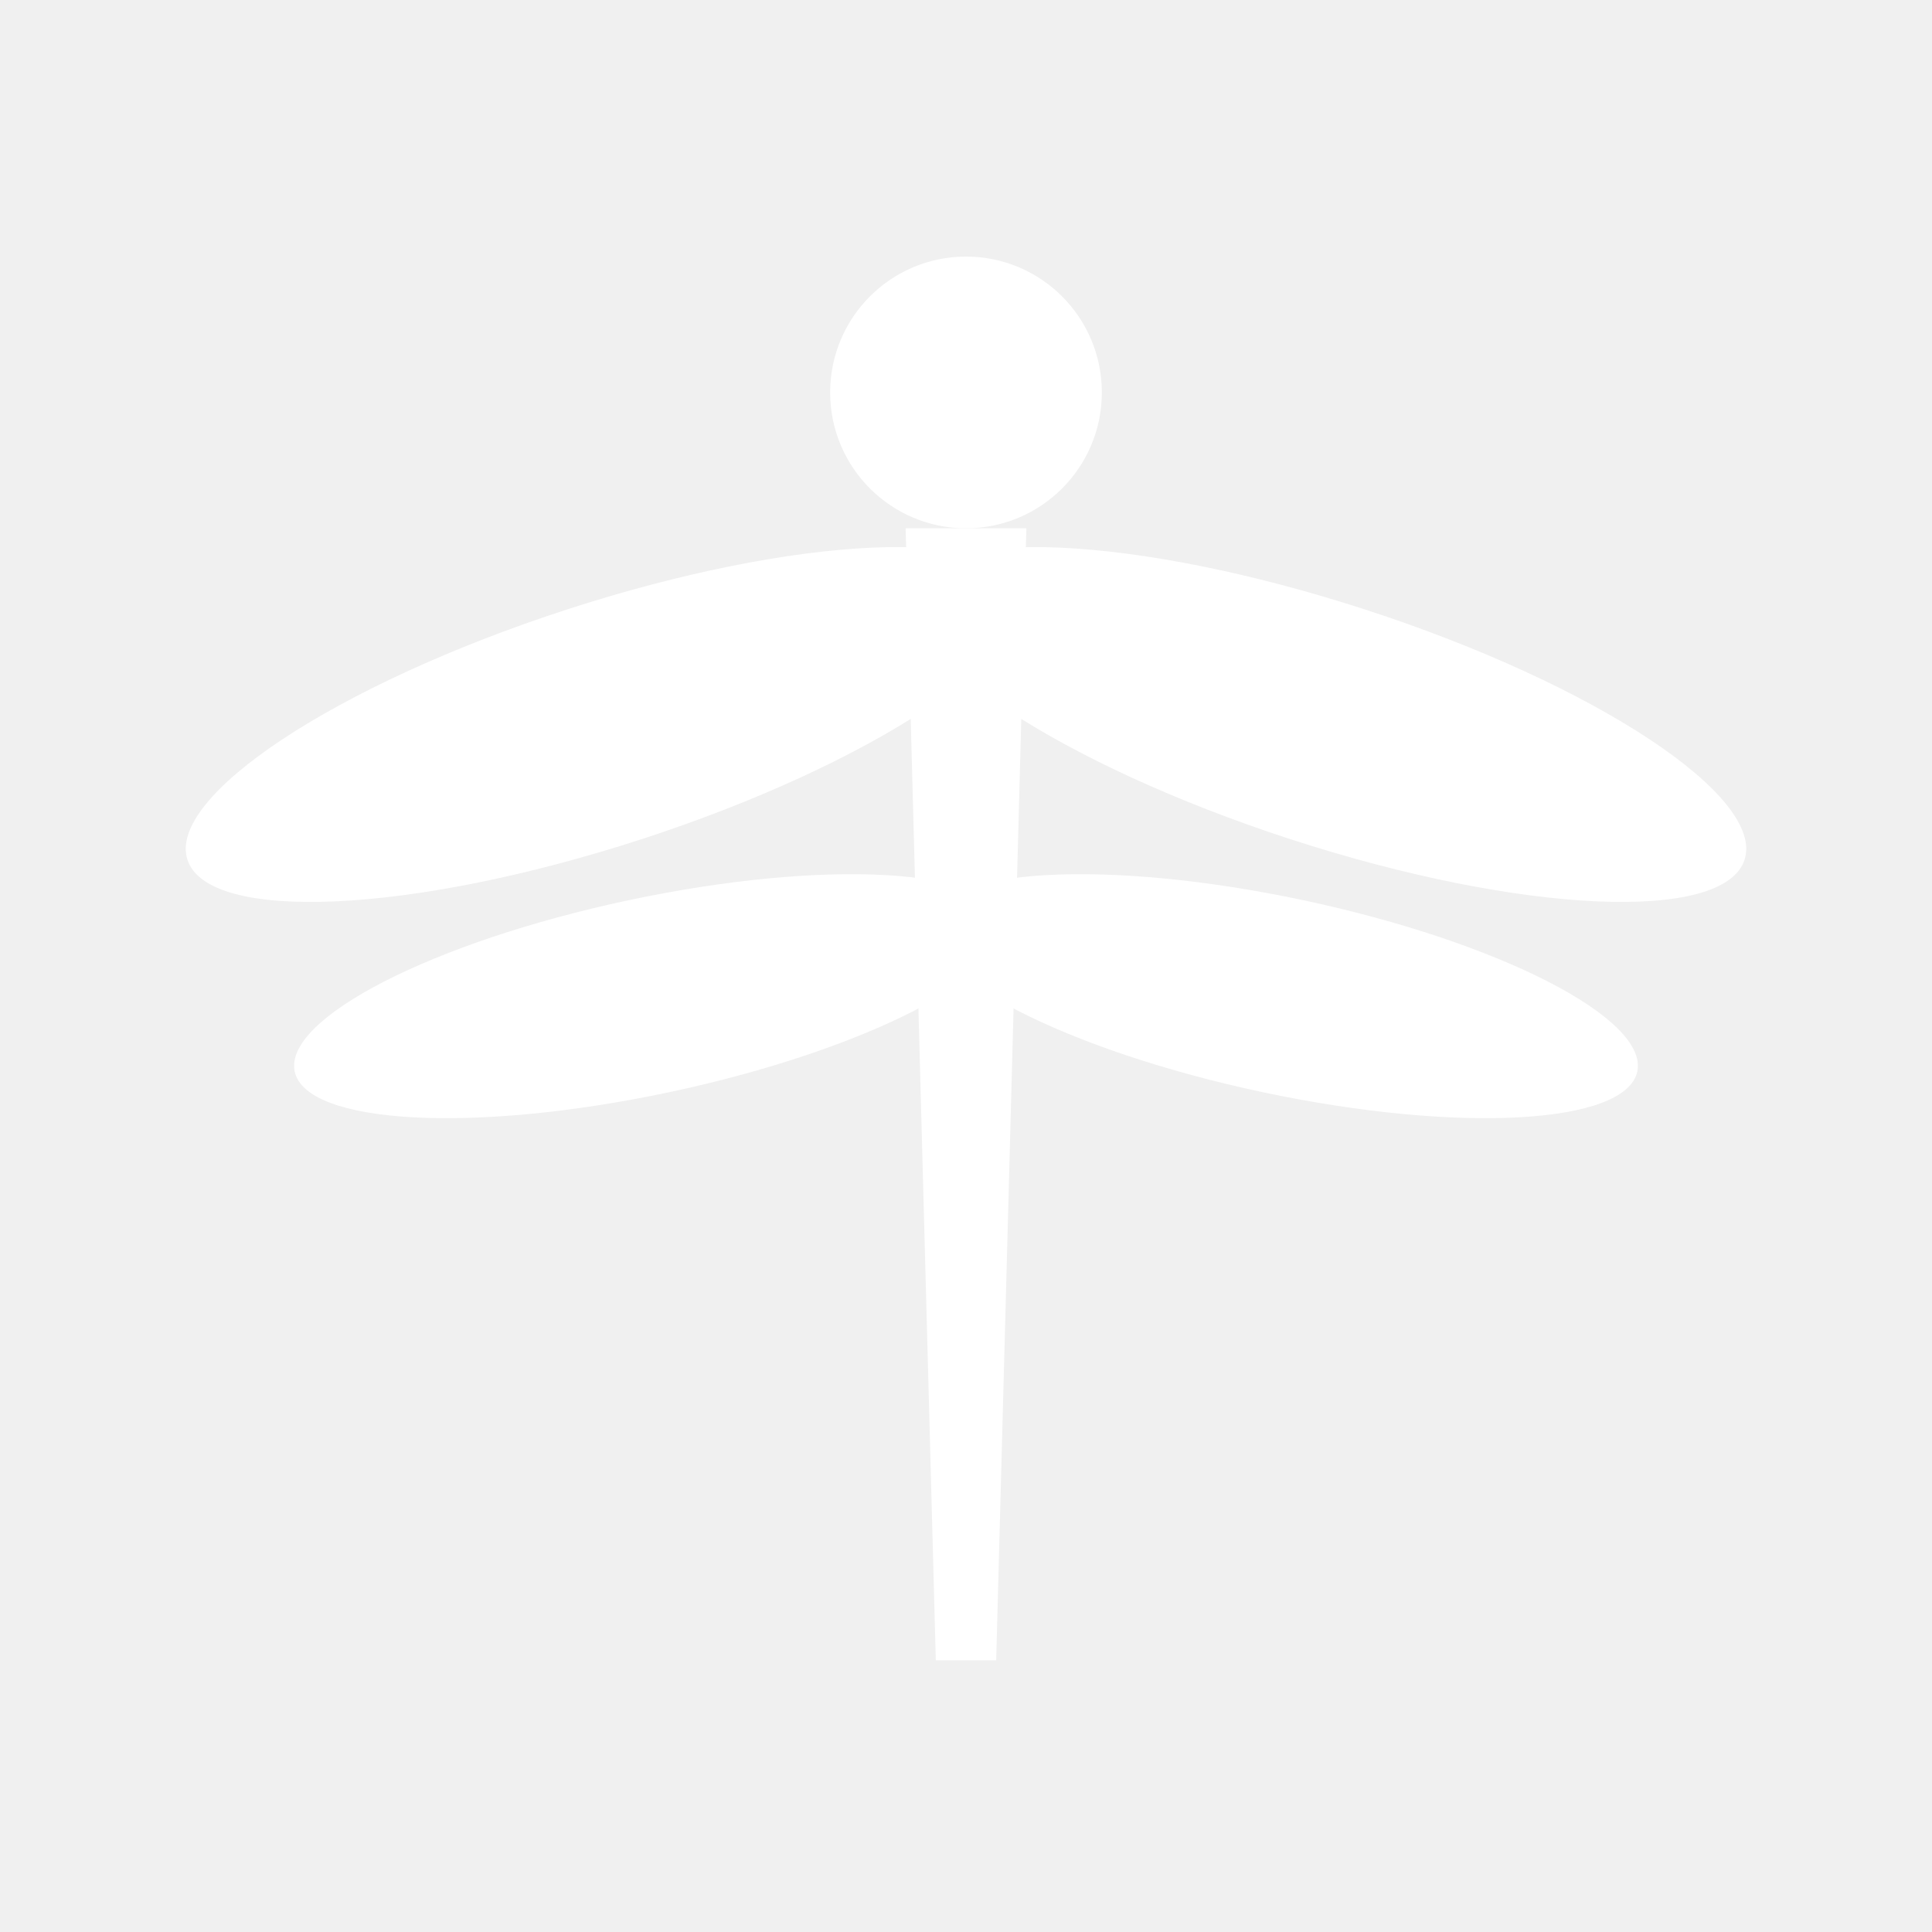
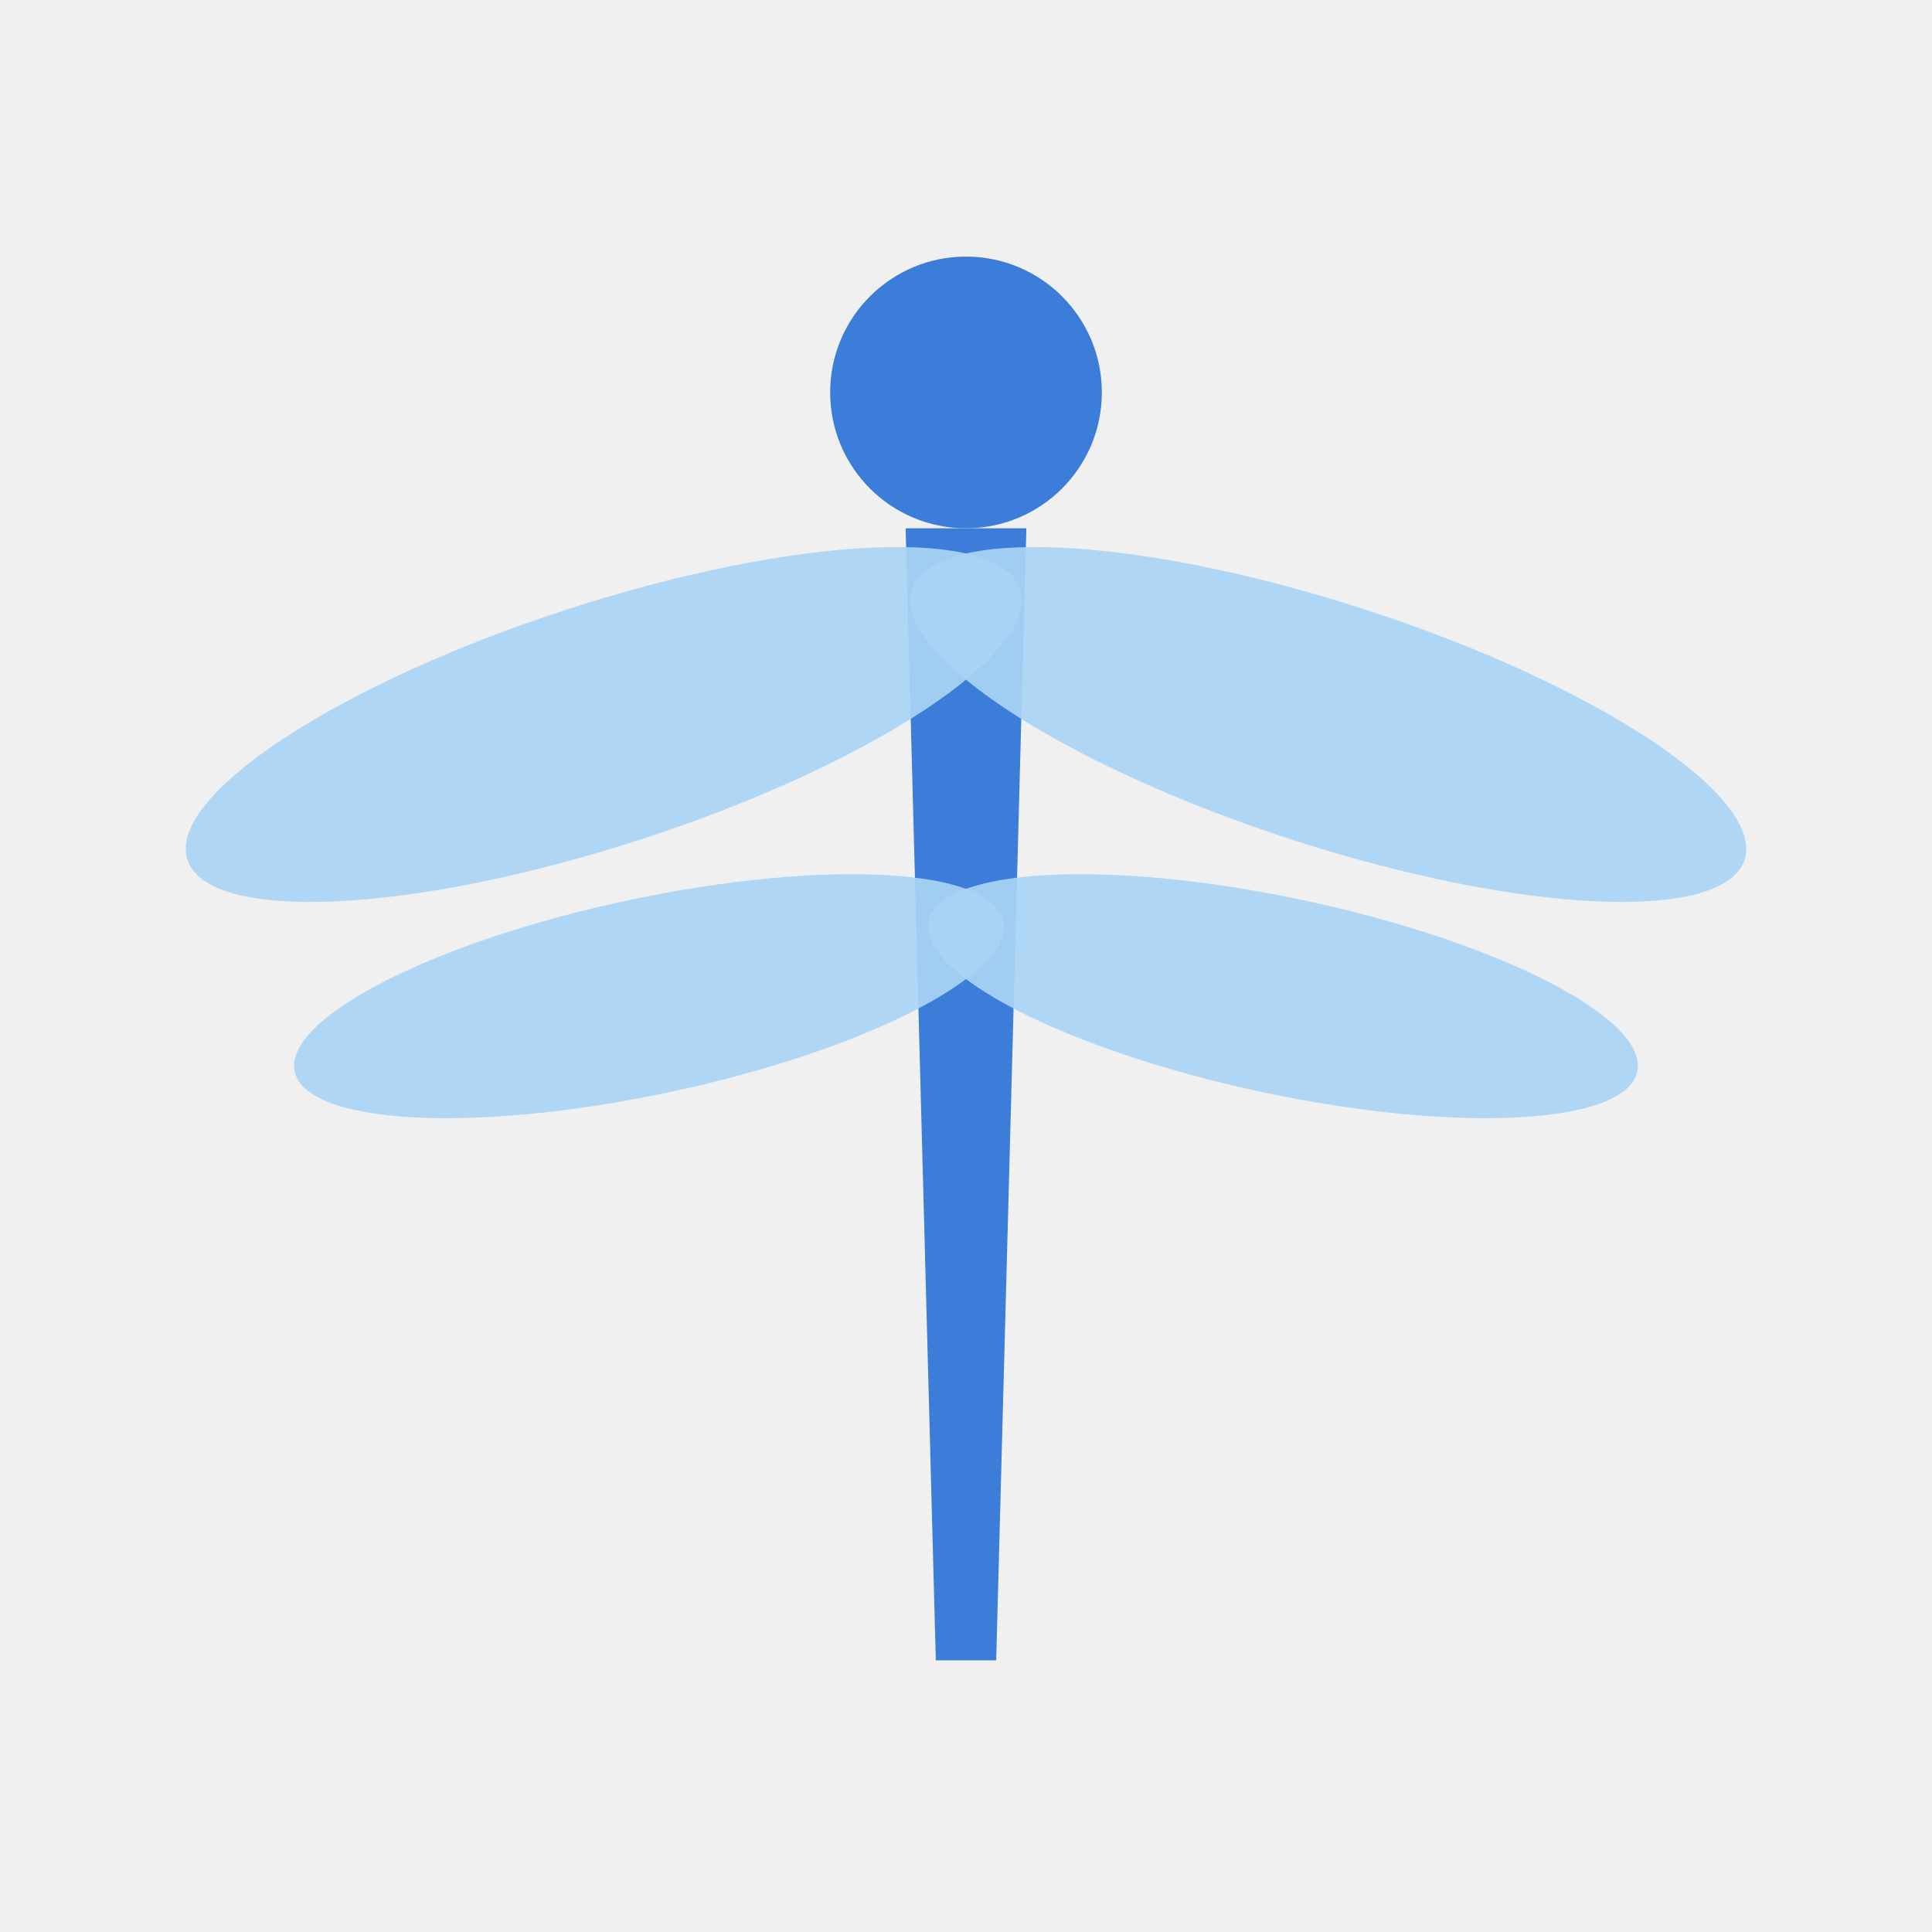
<svg xmlns="http://www.w3.org/2000/svg" width="256" height="256" viewBox="0 0 256 256">
-   <g fill="#fff">
+   <g fill="#3B7DD8">
    <circle cx="128" cy="52" r="18" />
    <path d="M120 70 h16 l-4 150 h-8 z" />
+   </g>
+   <g fill="#A9D4F5" fill-opacity="0.92">
    <ellipse cx="80" cy="96" rx="58" ry="16" transform="rotate(-18 80 96)" />
    <ellipse cx="176" cy="96" rx="58" ry="16" transform="rotate(18 176 96)" />
    <ellipse cx="86" cy="132" rx="48" ry="13" transform="rotate(-12 86 132)" />
    <ellipse cx="170" cy="132" rx="48" ry="13" transform="rotate(12 170 132)" />
  </g>
</svg>
